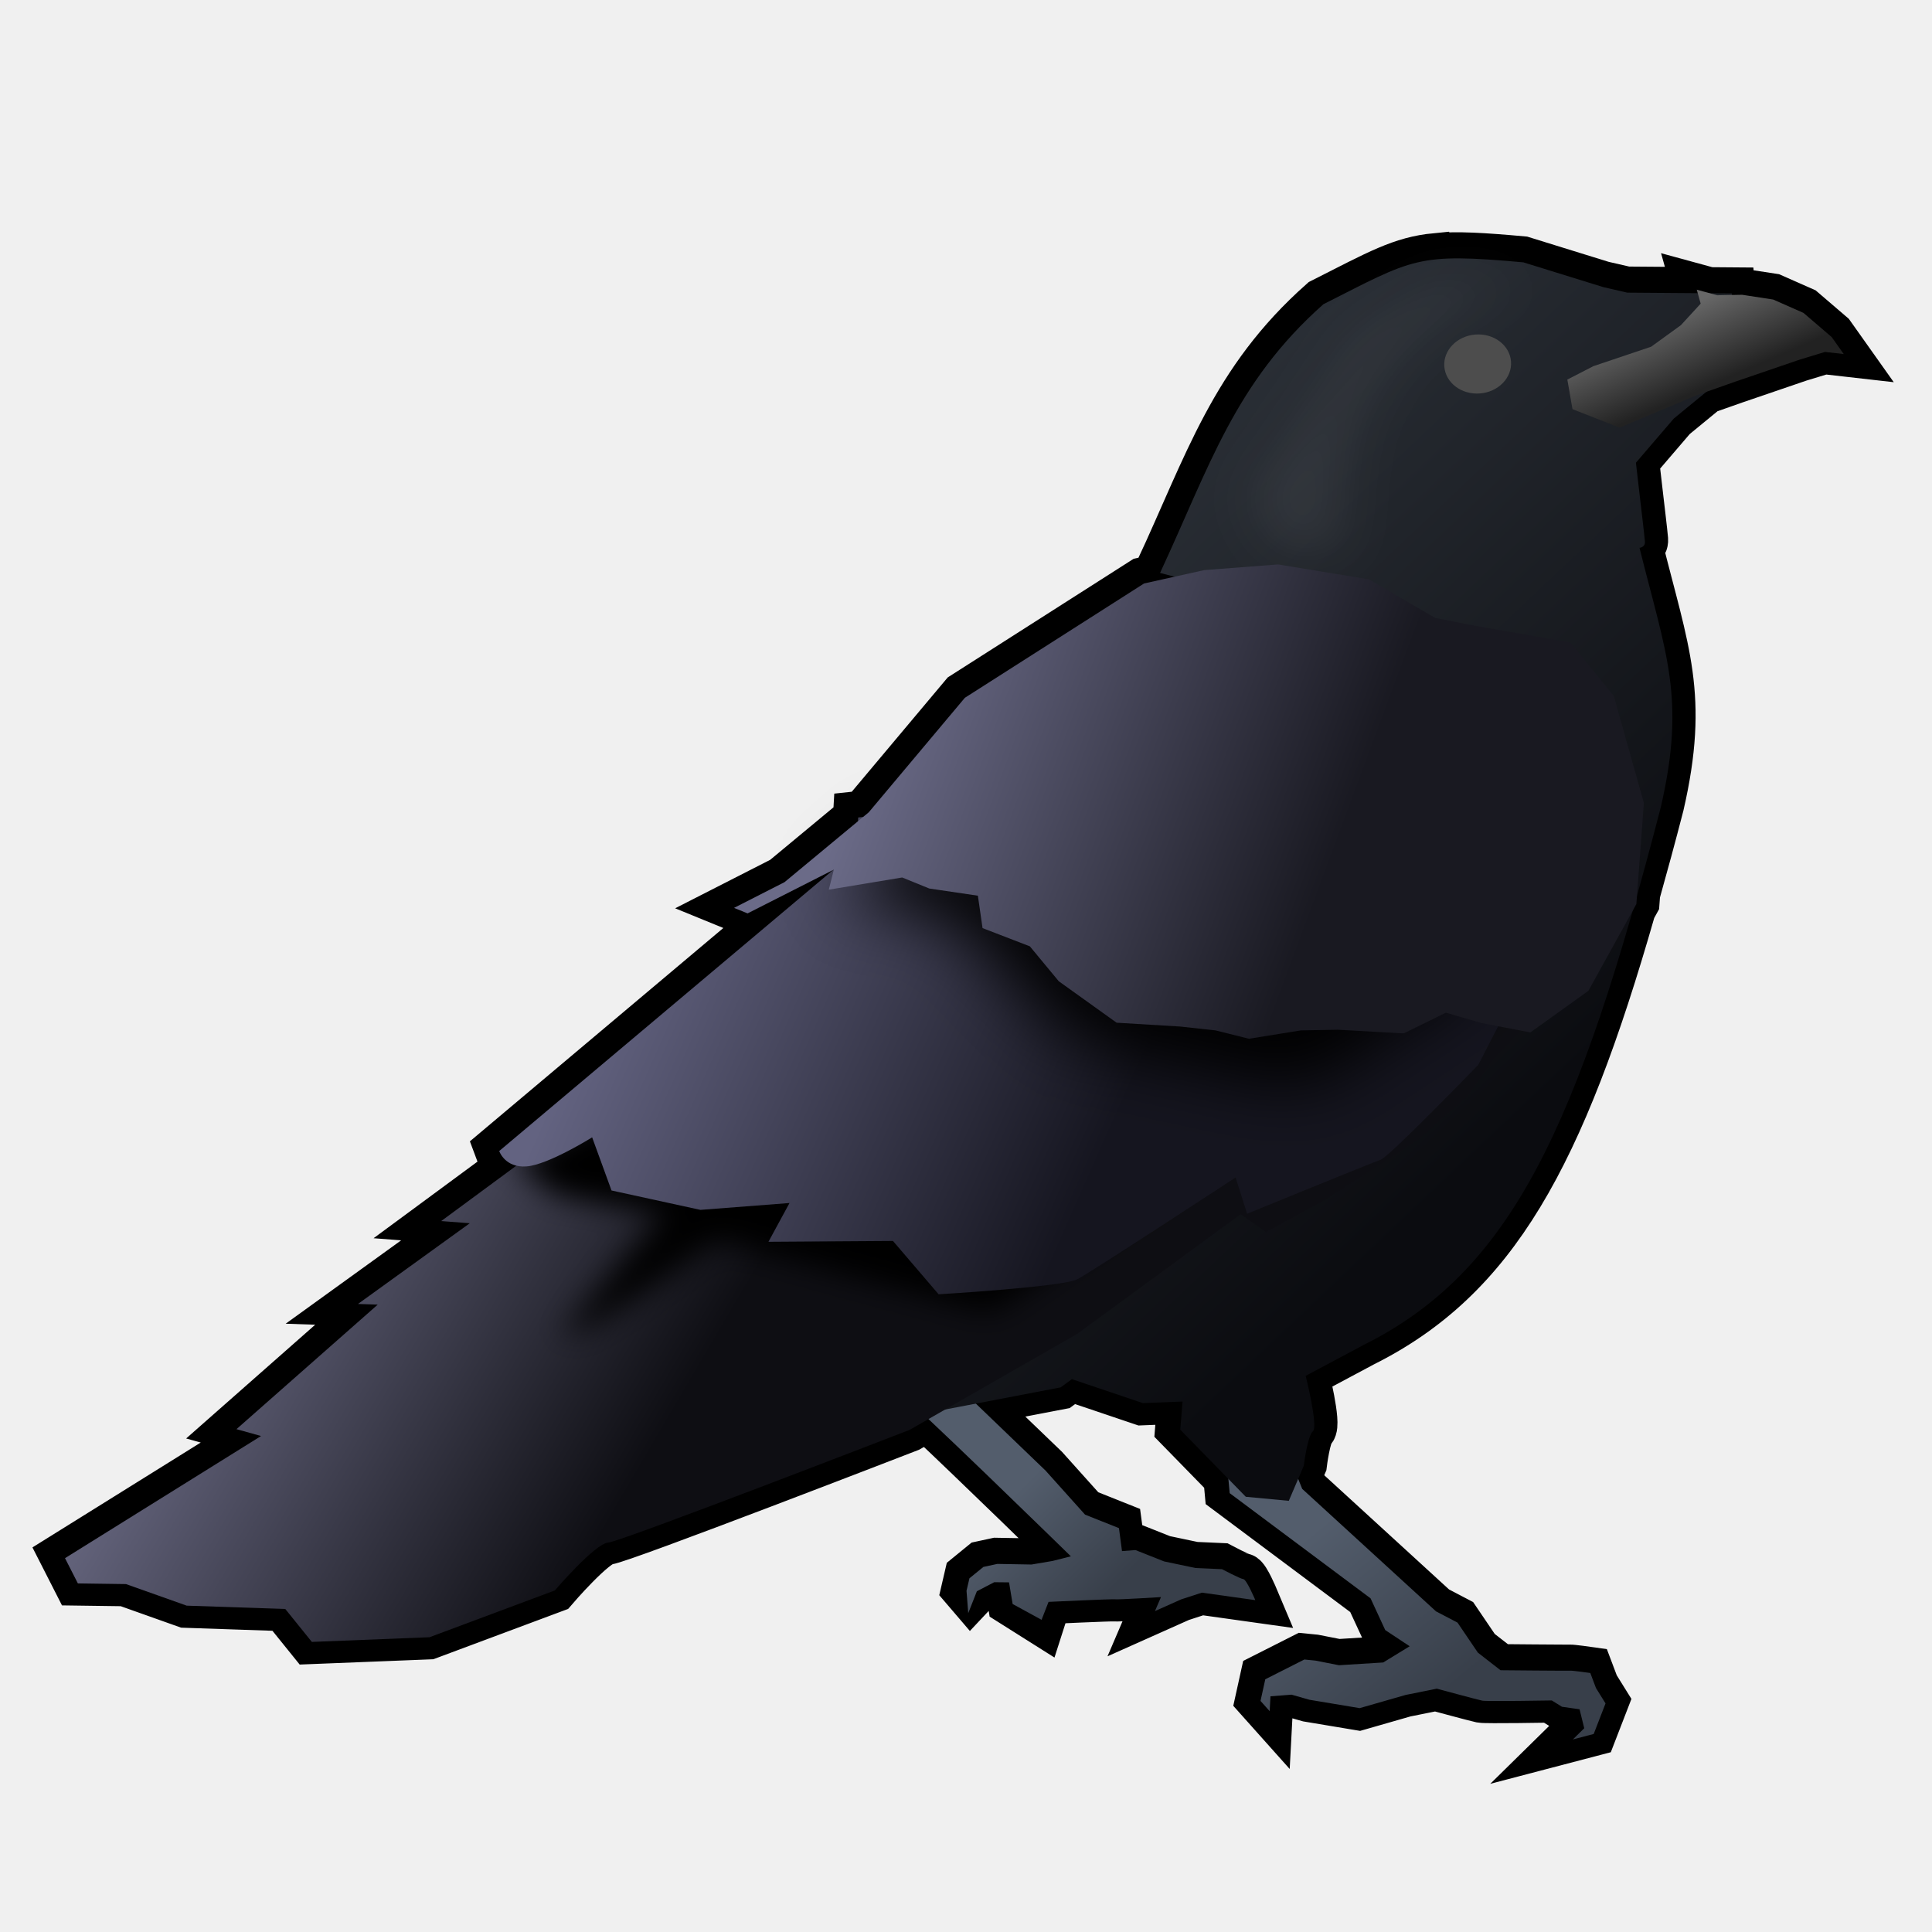
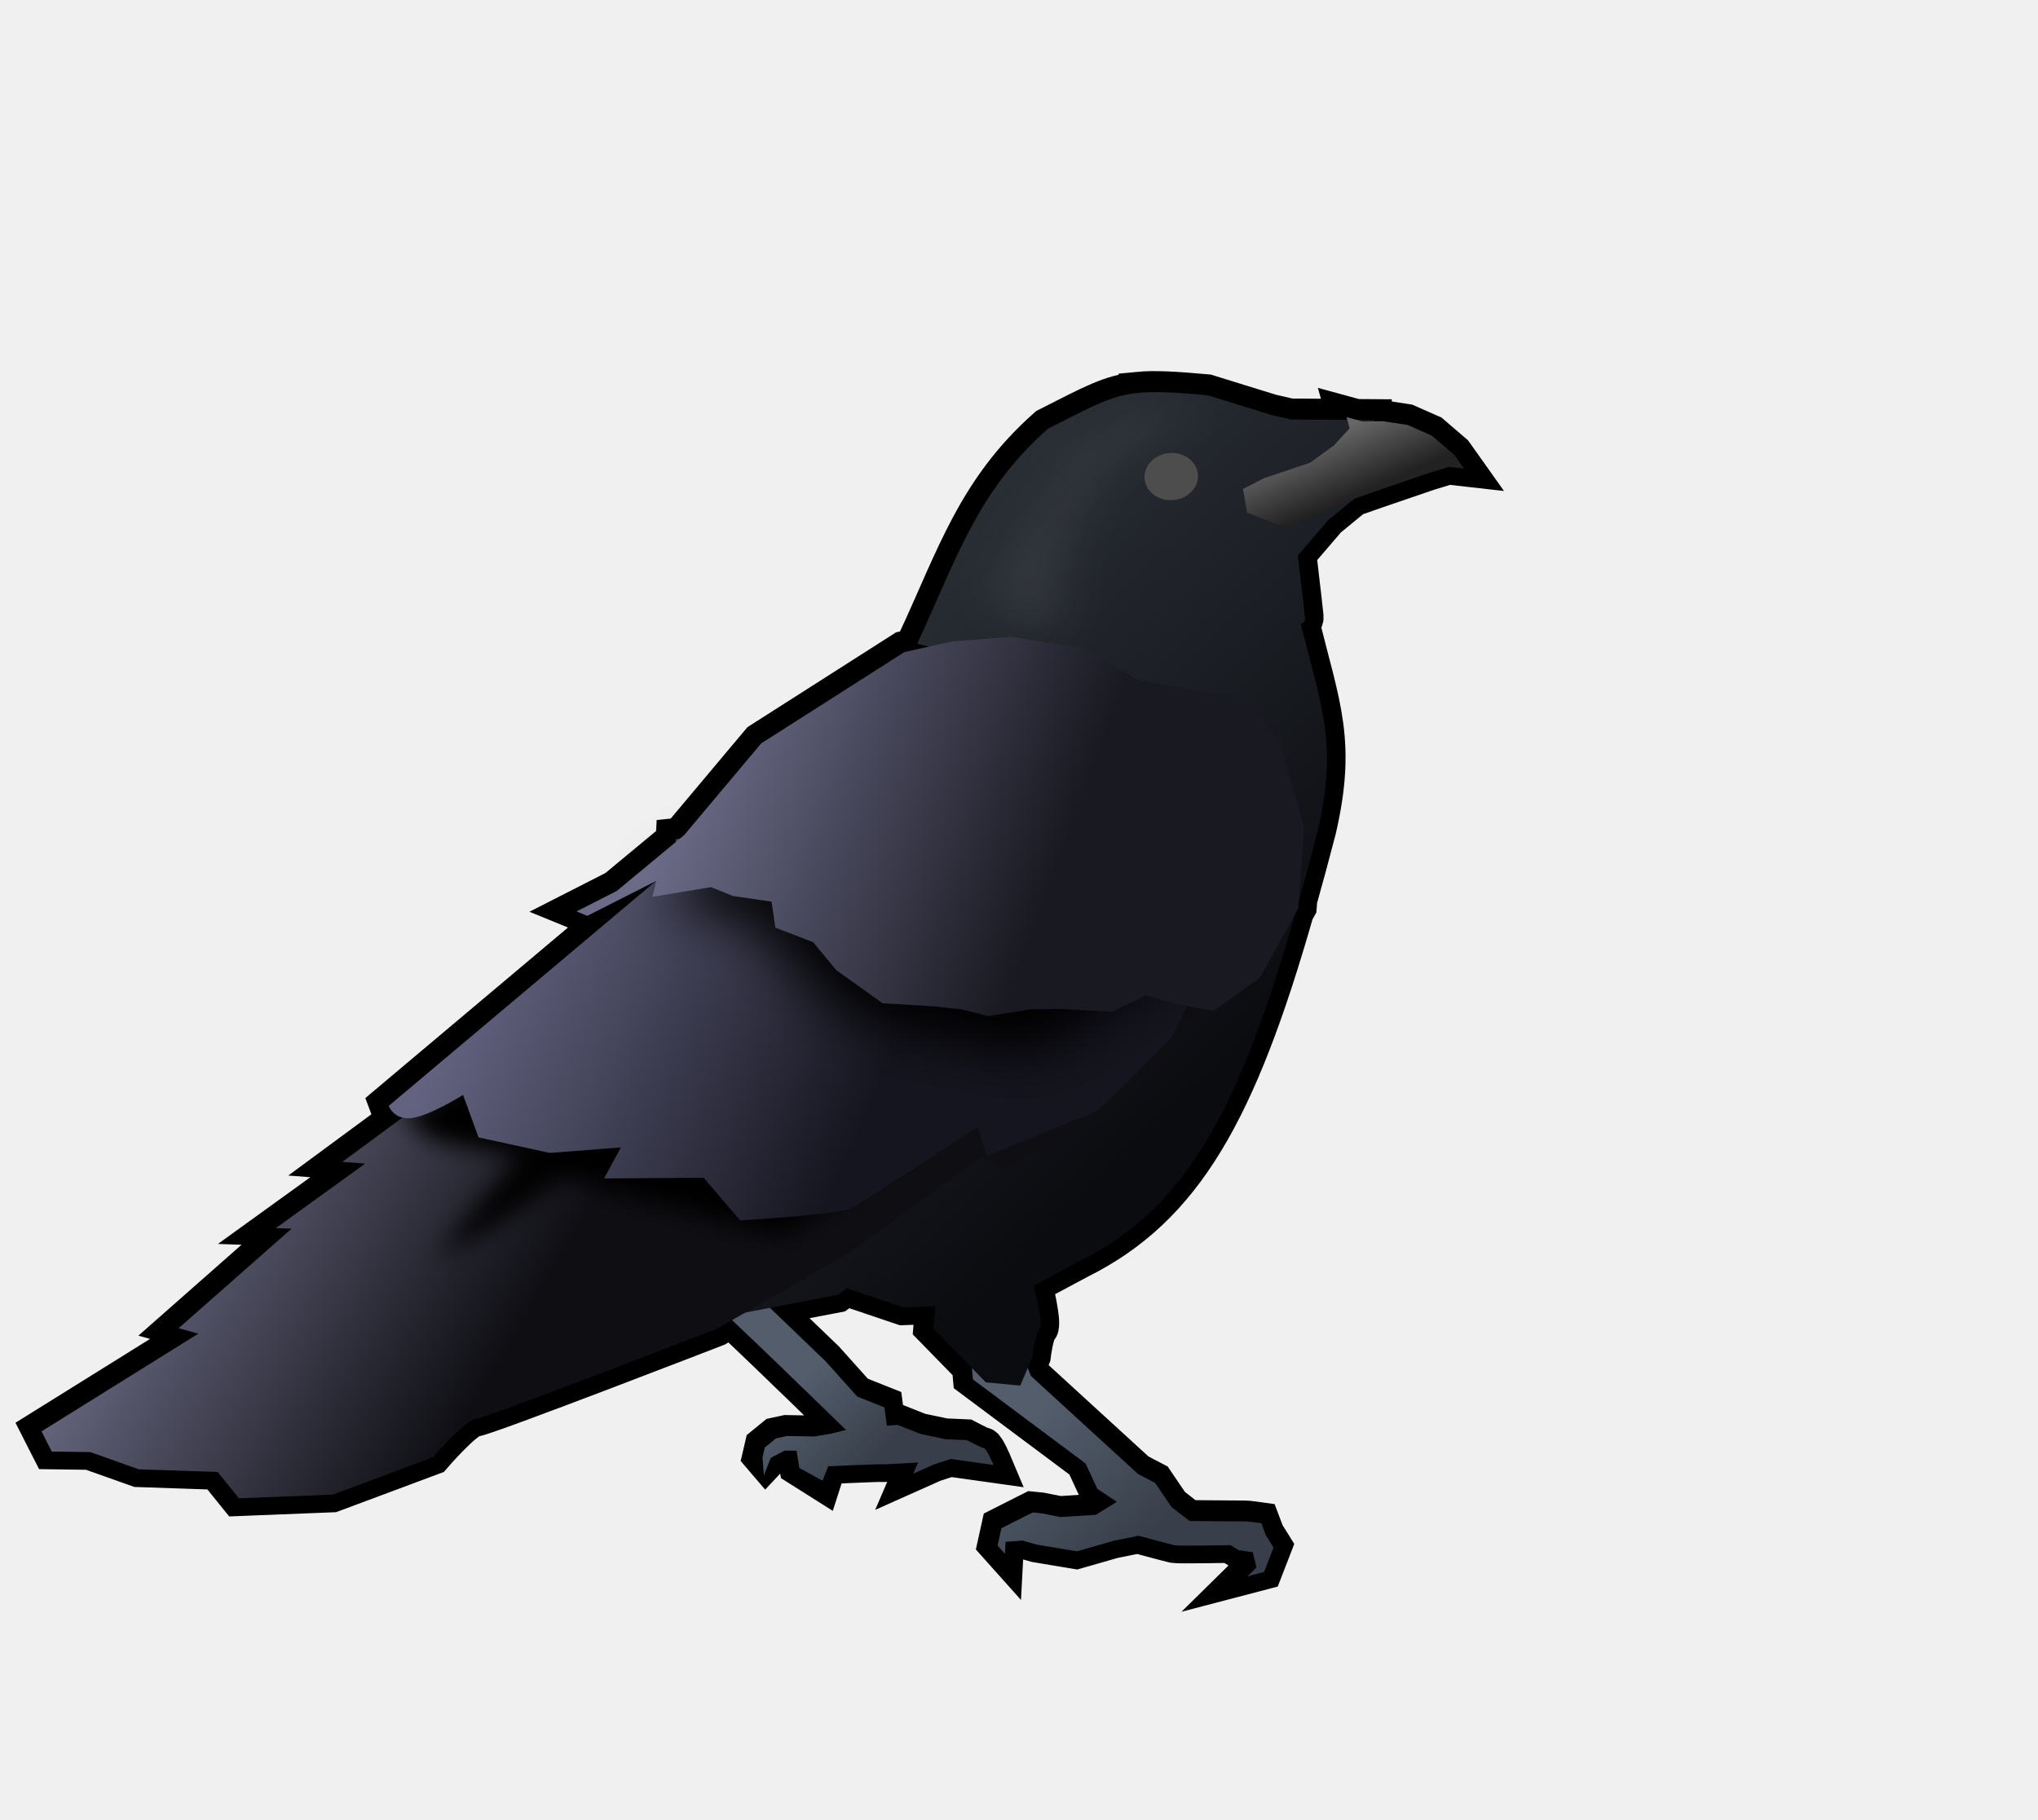
- <svg xmlns="http://www.w3.org/2000/svg" xmlns:xlink="http://www.w3.org/1999/xlink" width="100mm" height="100mm" viewBox="0 0 100 100" version="1.1" id="svg1" xml:space="preserve">
+ <svg xmlns="http://www.w3.org/2000/svg" xmlns:xlink="http://www.w3.org/1999/xlink" width="112mm" height="100mm" viewBox="0 0 112 100" version="1.1" id="svg1" xml:space="preserve">
  <defs id="defs1">
    <linearGradient id="linearGradient24">
      <stop style="stop-color:#535d6c;stop-opacity:1;" offset="0" id="stop24" />
      <stop style="stop-color:#383f4a;stop-opacity:1;" offset="1" id="stop25" />
    </linearGradient>
    <linearGradient id="linearGradient22">
      <stop style="stop-color:#535d6c;stop-opacity:1;" offset="0" id="stop22" />
      <stop style="stop-color:#383f4a;stop-opacity:1;" offset="1" id="stop23" />
    </linearGradient>
    <linearGradient id="linearGradient18">
      <stop style="stop-color:#0b0c10;stop-opacity:1;" offset="0" id="stop18" />
      <stop style="stop-color:#2a2f36;stop-opacity:1;" offset="1" id="stop19" />
    </linearGradient>
    <linearGradient id="linearGradient15">
      <stop style="stop-color:#0e0e13;stop-opacity:1;" offset="0" id="stop15" />
      <stop style="stop-color:#62627a;stop-opacity:1;" offset="1" id="stop16" />
    </linearGradient>
    <linearGradient id="linearGradient13">
      <stop style="stop-color:#15151f;stop-opacity:1;" offset="0" id="stop13" />
      <stop style="stop-color:#636381;stop-opacity:1;" offset="1" id="stop14" />
    </linearGradient>
    <linearGradient id="linearGradient11">
      <stop style="stop-color:#191921;stop-opacity:1;" offset="0" id="stop11" />
      <stop style="stop-color:#6b6b88;stop-opacity:1;" offset="1" id="stop12" />
    </linearGradient>
    <linearGradient id="linearGradient5">
      <stop style="stop-color:#676767;stop-opacity:1;" offset="0" id="stop5" />
      <stop style="stop-color:#222222;stop-opacity:1;" offset="1" id="stop6" />
    </linearGradient>
-     <linearGradient xlink:href="#linearGradient5" id="linearGradient6" x1="95.693" y1="119.819" x2="97.092" y2="123.87" gradientUnits="userSpaceOnUse" gradientTransform="rotate(-4.397031,-1270.591,157.7636)" />
-     <linearGradient xlink:href="#linearGradient11" id="linearGradient12" x1="76.071" y1="142.364" x2="53.722" y2="132.05" gradientUnits="userSpaceOnUse" gradientTransform="rotate(-4.397031,-1270.591,157.7636)" />
-     <linearGradient xlink:href="#linearGradient13" id="linearGradient14" x1="61.244" y1="160.63" x2="37.283" y2="147.737" gradientUnits="userSpaceOnUse" gradientTransform="rotate(-4.397031,-1270.591,157.7636)" />
-     <linearGradient xlink:href="#linearGradient15" id="linearGradient16" x1="38.573" y1="171.912" x2="19.555" y2="158.696" gradientUnits="userSpaceOnUse" gradientTransform="rotate(-4.397031,-1270.591,157.7636)" />
-     <linearGradient xlink:href="#linearGradient18" id="linearGradient19" x1="75.75" y1="62.483" x2="51.375" y2="32.398" gradientUnits="userSpaceOnUse" gradientTransform="rotate(-4.397031,53.80007,60.63695)" />
+     <linearGradient xlink:href="#linearGradient5" id="linearGradient6" x1="95.693" y1="119.819" x2="97.092" y2="123.87" gradientUnits="userSpaceOnUse" gradientTransform="matrix(0.8466259,-0.06510018,0.06510018,0.8466259,-14.02217,-72.12504)" />
+     <linearGradient xlink:href="#linearGradient11" id="linearGradient12" x1="76.071" y1="142.364" x2="53.722" y2="132.05" gradientUnits="userSpaceOnUse" gradientTransform="matrix(0.8466259,-0.06510018,0.06510018,0.8466259,-14.02217,-72.12504)" />
+     <linearGradient xlink:href="#linearGradient13" id="linearGradient14" x1="61.244" y1="160.63" x2="37.283" y2="147.737" gradientUnits="userSpaceOnUse" gradientTransform="matrix(0.8466259,-0.06510018,0.06510018,0.8466259,-14.02217,-72.12504)" />
+     <linearGradient xlink:href="#linearGradient15" id="linearGradient16" x1="38.573" y1="171.912" x2="19.555" y2="158.696" gradientUnits="userSpaceOnUse" gradientTransform="matrix(0.8466259,-0.06510018,0.06510018,0.8466259,-14.02217,-72.12504)" />
+     <linearGradient xlink:href="#linearGradient18" id="linearGradient19" x1="75.75" y1="62.483" x2="51.375" y2="32.398" gradientUnits="userSpaceOnUse" gradientTransform="matrix(0.8466259,-0.06510018,0.06510018,0.8466259,-4.38928,13.85035)" />
    <filter style="color-interpolation-filters:sRGB" id="filter21" x="-0.053" y="-0.153" width="1.105" height="1.306">
      <feGaussianBlur stdDeviation="0.789" id="feGaussianBlur21" />
    </filter>
    <filter style="color-interpolation-filters:sRGB" id="filter22" x="-0.135" y="-0.304" width="1.271" height="1.609">
      <feGaussianBlur stdDeviation="1.884" id="feGaussianBlur22" />
    </filter>
-     <linearGradient xlink:href="#linearGradient22" id="linearGradient23" x1="66.596" y1="80.21" x2="72.752" y2="89.054" gradientUnits="userSpaceOnUse" gradientTransform="rotate(-4.397031,53.80007,60.63695)" />
-     <linearGradient xlink:href="#linearGradient24" id="linearGradient25" x1="51.508" y1="76.915" x2="56.103" y2="82.291" gradientUnits="userSpaceOnUse" gradientTransform="rotate(-4.397031,53.80007,60.63695)" />
+     <linearGradient xlink:href="#linearGradient22" id="linearGradient23" x1="66.596" y1="80.21" x2="72.752" y2="89.054" gradientUnits="userSpaceOnUse" gradientTransform="matrix(0.8466259,-0.06510018,0.06510018,0.8466259,-4.38928,13.85035)" />
+     <linearGradient xlink:href="#linearGradient24" id="linearGradient25" x1="51.508" y1="76.915" x2="56.103" y2="82.291" gradientUnits="userSpaceOnUse" gradientTransform="matrix(0.8466259,-0.06510018,0.06510018,0.8466259,-4.38928,13.85035)" />
    <filter style="color-interpolation-filters:sRGB" id="filter25" x="-0.203" y="-0.225" width="1.407" height="1.45">
      <feGaussianBlur stdDeviation="1.245" id="feGaussianBlur25" />
    </filter>
  </defs>
  <g id="layer1">
-     <path id="path10-6" style="fill:#000000;fill-opacity:1;stroke:#000000;stroke-width:2.5;stroke-opacity:1;paint-order:markers stroke fill" d="m 74.33,13.314 c -1.799,0.173 -2.948,0.844 -5.881,2.327 -4.594,4.071 -5.898,8.409 -8.456,13.91 l 0.745,0.195 -1.575,0.35 -9.274,5.917 -4.974,5.926 -0.291,0.242 -0.254,0.027 -0.011,0.193 -3.804,3.155 -2.612,1.332 0.7,0.286 4.429,-2.248 -17.284,14.549 c 0,0 0.206,0.585 0.895,0.752 l -3.897,2.873 1.48,0.113 -5.787,4.178 1.021,0.035 -7.31,6.444 1.272,0.355 -10.148,6.323 0.666,1.307 2.491,0.034 3.14,1.116 5.104,0.174 1.375,1.704 6.09,-0.242 6.488,-2.422 c 0,0 2.076,-2.422 2.751,-2.474 0.675,-0.052 15.615,-5.839 15.615,-5.839 l 0.973,-0.557 c 2.524,2.37 7.37,7.103 7.37,7.103 l -0.949,0.24 -1.087,0.184 -1.77,-0.031 -0.722,0.156 -0.722,0.589 -0.15,0.645 0.267,0.312 0.269,-0.286 0.898,-0.47 0.768,0.008 0.186,1.12 1.517,0.957 0.342,-1.067 c 0,0 3.324,-0.156 3.459,-0.133 0.135,0.023 2.36,-0.115 2.36,-0.115 l -0.311,0.725 1.355,-0.605 1.074,-0.35 2.765,0.388 c 0,0 -0.449,-1.067 -0.617,-1.087 -0.168,-0.02 -1.107,-0.515 -1.107,-0.515 l -1.372,-0.061 -1.627,-0.342 -1.48,-0.587 -0.697,0.054 -0.158,-1.189 -1.755,-0.699 -2.044,-2.278 -3.606,-3.466 4.39,-0.841 0.577,-0.425 3.677,1.242 2.051,-0.082 -0.117,1.457 2.491,2.551 0.067,0.733 7.291,5.444 0.76,1.643 1.265,0.837 -1.37,0.839 -2.291,0.142 -1.22,-0.239 -0.571,-0.056 -2.023,1.023 -0.247,1.12 0.474,0.531 0.041,-0.77 1.094,-0.084 0.921,0.263 2.603,0.434 2.382,-0.684 1.61,-0.324 c 0,0 2.113,0.572 2.35,0.62 0.237,0.048 3.602,-0.01 3.602,-0.01 l 0.526,0.327 0.911,0.13 0.242,0.982 -0.589,0.579 1.08,-0.283 0.612,-1.582 -0.495,-0.796 -0.294,-0.778 c 0,0 -0.911,-0.13 -1.043,-0.12 -0.133,0.01 -3.605,-0.023 -3.605,-0.023 l -1.171,-0.911 -1.053,-1.554 -1.112,-0.582 -6.926,-6.339 -0.209,-0.515 0.29,-0.677 c 0,0 0.187,-1.538 0.472,-1.789 0.286,-0.251 -0.373,-2.867 -0.373,-2.867 l 3.001,-1.603 c 6.768,-3.38 10.243,-9.603 13.926,-22.48 l 0.188,-0.34 0.034,-0.453 c 0.408,-1.451 0.818,-2.959 1.237,-4.58 1.297,-5.651 0.264,-7.886 -1.107,-13.403 0,0 0.303,-0.023 0.28,-0.326 -0.023,-0.303 -0.239,-2.115 -0.239,-2.115 l -0.227,-1.963 1.958,-2.284 1.692,-1.389 1.491,-0.525 3.348,-1.144 1.3,-0.395 0.969,0.11 -0.621,-0.876 -1.463,-1.254 -1.568,-0.692 -1.607,-0.246 -0.525,0.01 -0.006,-0.079 -1.136,-0.009 -0.681,-0.186 0.051,0.181 -3.648,-0.028 -1.241,-0.285 -4.137,-1.282 c -2.075,-0.187 -3.389,-0.263 -4.469,-0.16 z" />
-     <path style="fill:url(#linearGradient25);fill-opacity:1;stroke-width:2.5;paint-order:markers stroke fill" d="m 46.573,72.128 c 0.306,0.077 8.855,8.427 8.855,8.427 l -0.949,0.24 -1.087,0.184 -1.77,-0.031 -0.722,0.156 -0.722,0.589 -0.151,0.645 0.089,1.161 0.446,-1.135 0.898,-0.469 0.768,0.008 0.186,1.12 1.497,0.819 0.362,-0.929 c 0,0 3.324,-0.156 3.459,-0.133 0.135,0.023 2.36,-0.115 2.36,-0.115 l -0.311,0.724 1.355,-0.605 1.074,-0.349 2.765,0.388 c 0,0 -0.449,-1.066 -0.617,-1.087 -0.168,-0.02 -1.107,-0.515 -1.107,-0.515 l -1.372,-0.061 -1.628,-0.342 -1.48,-0.587 -0.696,0.054 -0.158,-1.189 -1.755,-0.699 -2.043,-2.278 -5.367,-5.158 z" id="path10" />
-     <path style="fill:url(#linearGradient23);fill-opacity:1;stroke-width:2.5;paint-order:markers stroke fill" d="m 63.448,75.1 0.201,2.186 7.291,5.444 0.76,1.643 1.265,0.837 -1.37,0.839 -2.291,0.143 -1.219,-0.24 -0.571,-0.056 -2.023,1.023 -0.247,1.12 0.474,0.531 0.041,-0.77 1.094,-0.084 0.921,0.263 2.602,0.434 2.383,-0.684 1.61,-0.324 c 0,0 2.112,0.572 2.35,0.62 0.237,0.048 3.602,-0.01 3.602,-0.01 l 0.526,0.327 0.911,0.13 0.242,0.982 -0.589,0.579 1.079,-0.283 0.612,-1.582 -0.495,-0.796 -0.293,-0.778 c 0,0 -0.911,-0.13 -1.043,-0.12 -0.133,0.01 -3.605,-0.023 -3.605,-0.023 L 76.494,85.539 75.441,83.986 74.328,83.404 67.402,77.064 65.754,72.988 Z" id="path11" />
-     <path style="fill:url(#linearGradient19);fill-opacity:1;stroke-width:2.5;paint-order:markers stroke fill" d="m 89.641,15.188 -5.414,-0.041 -1.241,-0.286 -4.137,-1.282 c -5.533,-0.499 -5.656,-0.205 -10.349,2.167 -4.594,4.071 -5.898,8.409 -8.456,13.909 l 4.51,1.177 15.617,6.877 -18.613,21.549 -15.291,14.206 8.636,-1.655 0.577,-0.425 3.677,1.241 2.051,-0.082 -0.117,1.457 3.391,3.473 2.226,0.21 0.775,-1.812 c 0,0 0.187,-1.538 0.472,-1.789 0.286,-0.251 -0.373,-2.867 -0.373,-2.867 l 3.001,-1.602 c 7.65,-3.82 11.092,-11.258 15.385,-27.854 1.297,-5.651 0.264,-7.886 -1.107,-13.403 0,0 0.303,-0.023 0.28,-0.326 -0.023,-0.303 -0.239,-2.115 -0.239,-2.115 l -0.227,-1.964 1.958,-2.284 3.584,-2.943 -0.507,-2.628 z" id="path6" />
-     <path style="opacity:0.065;fill:#ffffff;stroke-width:2.5;paint-order:markers stroke fill;filter:url(#filter25)" d="m 79.301,17.2 c 0,0 -2.982,-0.453 -3.246,-0.038 -0.264,0.415 -4.076,1.925 -4.114,2.302 -0.038,0.377 -5.925,7.661 -5.925,7.661 l 1.208,3.019 3.17,0.113 0.34,-3.246 0.793,-3.321 2.151,-3.095 c 0,0 1.925,-1.434 2.415,-1.736 0.491,-0.302 2.755,-1.208 2.755,-1.208 l 1.849,0.038 z" id="path25" transform="rotate(-4.397031,46.33119,42.31823)" />
-     <ellipse style="fill:#4d4d4d;stroke-width:2.5;paint-order:markers stroke fill" id="path2" cx="74.814" cy="24.649" rx="1.731" ry="1.529" transform="rotate(-4.397031)" />
-     <path style="fill:url(#linearGradient16);fill-opacity:1;stroke-width:2.5;paint-order:markers stroke fill" d="m 28.832,58.782 -5.995,4.42 1.479,0.113 -5.787,4.178 1.021,0.035 -7.31,6.445 1.272,0.355 -10.147,6.323 0.666,1.306 2.491,0.035 3.14,1.116 5.104,0.173 1.375,1.704 6.09,-0.242 6.488,-2.422 c 0,0 2.076,-2.422 2.751,-2.474 0.675,-0.052 15.615,-5.839 15.615,-5.839 l 8.668,-4.965 8.461,-6.194 1.315,0.917 3.149,-1.713 4.741,-3.079 2.543,-2.232 1.324,-1.912 5.762,-5.986 -14.697,-4.3 -9.101,2.284 z" id="path9" />
-     <path style="fill:url(#linearGradient6);fill-opacity:1;stroke-width:2.5;paint-order:markers stroke fill" d="m 87.824,14.994 0.203,0.723 -1.023,1.113 -1.54,1.116 -2.989,1.006 -1.35,0.695 0.266,1.531 2.438,0.958 3.972,-1.672 2.014,-0.709 3.348,-1.144 1.3,-0.395 0.969,0.11 -0.621,-0.876 -1.463,-1.254 -1.568,-0.692 -1.607,-0.246 -1.291,0.025 z" id="path5" />
-     <path style="mix-blend-mode:normal;fill:#000000;stroke-width:2.5;paint-order:markers stroke fill;filter:url(#filter21)" d="m 31.021,55.928 -5.637,2.612 1.925,1.925 5.5,1.375 c 0,0 -5.985,5.862 -5.435,5.999 0.55,0.137 8.178,-4.412 8.178,-4.412 l 13.756,4.874 12.099,-7.15 z" id="path21" transform="rotate(-4.397031,46.33119,42.31823)" />
-     <path style="fill:url(#linearGradient14);fill-opacity:1;stroke-width:2.5;paint-order:markers stroke fill" d="M 44.326,44.016 25.839,59.577 c 0,0 0.294,0.882 1.419,0.796 1.125,-0.086 3.391,-1.505 3.391,-1.505 l 1.003,2.751 4.602,1.004 4.611,-0.355 -1.09,2.007 6.445,-0.043 2.362,2.76 c 0,0 6.419,-0.38 7.18,-0.778 0.761,-0.398 8.192,-5.268 8.192,-5.268 l 0.597,1.877 c 0,0 6.471,-2.647 6.912,-2.794 0.441,-0.147 5.052,-4.913 5.052,-4.913 l 3.642,-7.067 c 0,0 -3.581,-5.381 -4.619,-5.64 -1.038,-0.26 -15.182,-1.774 -15.182,-1.774 l -15.935,1.678 z" id="path8" />
-     <path style="mix-blend-mode:normal;fill:#000000;stroke-width:2.5;paint-order:markers stroke fill;filter:url(#filter22)" d="m 47.52,43.141 -4.125,3.162 5.5,1.237 5.912,7.012 11.549,3.437 10.449,-5.775 -18.011,-5.225 z" id="path22" transform="rotate(-4.397031,46.33119,42.31823)" />
-     <path style="fill:url(#linearGradient12);fill-opacity:1;stroke-width:2.5;paint-order:markers stroke fill" d="m 81.282,33.255 -4.931,-0.865 -2.067,-0.407 -3.434,-1.998 -4.697,-0.77 -3.824,0.294 -3.114,0.692 -9.274,5.917 -4.974,5.926 -4.36,3.616 -2.613,1.332 0.701,0.285 4.464,-2.266 -0.26,1.038 3.798,-0.631 1.401,0.571 2.517,0.372 0.242,1.678 2.448,0.943 1.497,1.808 2.993,2.145 3.296,0.199 1.825,0.199 1.73,0.433 2.682,-0.432 1.92,-0.035 3.408,0.19 1.09,-0.536 1.09,-0.536 1.851,0.536 2.526,0.485 3.002,-2.154 2.483,-4.49 0.389,-5.234 -1.557,-5.536 z" id="path7" />
+     <path id="path10-6" style="fill:#000000;fill-opacity:1;stroke:#000000;stroke-width:2.123;stroke-opacity:1;paint-order:markers stroke fill" d="m 62.539,21.502 c -1.528,0.147 -2.503,0.717 -4.994,1.976 -3.901,3.457 -5.008,7.141 -7.18,11.811 l 0.633,0.165 -1.337,0.297 -7.875,5.024 -4.224,5.032 -0.247,0.205 -0.216,0.023 -0.009,0.164 -3.23,2.679 -2.218,1.131 0.595,0.243 3.761,-1.909 -14.676,12.354 c 0,0 0.175,0.497 0.76,0.638 l -3.309,2.439 1.256,0.096 -4.914,3.548 0.867,0.029 -6.207,5.472 1.08,0.302 -8.617,5.369 0.565,1.11 2.116,0.029 2.666,0.948 4.334,0.147 1.168,1.447 5.171,-0.206 5.509,-2.056 c 0,0 1.763,-2.057 2.336,-2.101 0.573,-0.044 13.259,-4.958 13.259,-4.958 l 0.826,-0.473 c 2.143,2.013 6.258,6.032 6.258,6.032 l -0.806,0.204 -0.923,0.156 -1.503,-0.026 -0.613,0.132 -0.613,0.5 -0.128,0.548 0.227,0.265 0.228,-0.243 0.762,-0.399 0.652,0.007 0.158,0.951 1.288,0.813 0.291,-0.906 c 0,0 2.823,-0.132 2.937,-0.113 0.115,0.02 2.004,-0.097 2.004,-0.097 l -0.264,0.615 1.151,-0.514 0.912,-0.297 2.348,0.33 c 0,0 -0.381,-0.906 -0.524,-0.923 -0.143,-0.017 -0.94,-0.437 -0.94,-0.437 l -1.165,-0.052 -1.382,-0.29 -1.256,-0.498 -0.592,0.045 -0.134,-1.009 -1.49,-0.593 -1.735,-1.935 -3.062,-2.943 3.728,-0.714 0.49,-0.361 3.123,1.054 1.741,-0.069 -0.099,1.237 2.115,2.166 0.057,0.623 6.191,4.623 0.646,1.395 1.074,0.71 -1.163,0.713 -1.945,0.121 -1.036,-0.203 -0.485,-0.048 -1.718,0.868 -0.21,0.951 0.403,0.451 0.035,-0.654 0.929,-0.071 0.782,0.223 2.21,0.368 2.023,-0.581 1.367,-0.275 c 0,0 1.794,0.485 1.995,0.527 0.201,0.041 3.058,-0.009 3.058,-0.009 l 0.446,0.277 0.773,0.11 0.205,0.834 -0.5,0.492 0.917,-0.24 0.52,-1.343 -0.42,-0.676 -0.249,-0.661 c 0,0 -0.773,-0.11 -0.886,-0.102 -0.113,0.009 -3.061,-0.02 -3.061,-0.02 l -0.994,-0.773 -0.894,-1.319 -0.945,-0.494 -5.881,-5.383 -0.177,-0.437 0.246,-0.575 c 0,0 0.159,-1.306 0.401,-1.519 0.242,-0.213 -0.317,-2.434 -0.317,-2.434 l 2.548,-1.361 C 65.062,66.348 68.013,61.063 71.141,50.129 l 0.16,-0.289 0.029,-0.385 c 0.346,-1.232 0.694,-2.513 1.05,-3.889 1.101,-4.799 0.224,-6.696 -0.94,-11.381 0,0 0.257,-0.02 0.237,-0.277 -0.02,-0.257 -0.203,-1.796 -0.203,-1.796 l -0.193,-1.667 1.662,-1.94 1.436,-1.179 1.266,-0.445 2.843,-0.972 1.103,-0.336 0.823,0.093 -0.528,-0.744 -1.242,-1.065 -1.332,-0.588 -1.365,-0.209 -0.446,0.009 -0.005,-0.067 -0.964,-0.007 -0.578,-0.158 0.043,0.153 -3.097,-0.024 -1.054,-0.242 -3.513,-1.088 c -1.762,-0.159 -2.878,-0.224 -3.794,-0.136 z" />
+     <path style="fill:url(#linearGradient25);fill-opacity:1;stroke-width:2.123;paint-order:markers stroke fill" d="m 38.97,71.442 c 0.26,0.065 7.519,7.155 7.519,7.155 l -0.806,0.204 -0.923,0.156 -1.503,-0.026 -0.613,0.132 -0.613,0.5 -0.128,0.548 0.076,0.986 0.379,-0.964 0.763,-0.399 0.652,0.006 0.158,0.951 1.272,0.695 0.308,-0.788 c 0,0 2.823,-0.132 2.937,-0.113 0.115,0.02 2.004,-0.097 2.004,-0.097 l -0.264,0.615 1.15,-0.513 0.912,-0.297 2.348,0.329 c 0,0 -0.381,-0.905 -0.524,-0.923 -0.143,-0.017 -0.94,-0.438 -0.94,-0.438 l -1.165,-0.052 -1.382,-0.29 -1.256,-0.498 -0.591,0.045 L 48.603,77.358 47.112,76.764 45.377,74.83 40.82,70.45 Z" id="path10" />
+     <path style="fill:url(#linearGradient23);fill-opacity:1;stroke-width:2.123;paint-order:markers stroke fill" d="m 53.299,73.966 0.171,1.856 6.191,4.623 0.645,1.395 1.074,0.711 -1.163,0.713 -1.945,0.121 -1.035,-0.204 -0.485,-0.048 -1.718,0.869 -0.21,0.951 0.403,0.451 0.035,-0.654 0.929,-0.071 0.782,0.223 2.21,0.368 2.023,-0.58 1.367,-0.275 c 0,0 1.794,0.485 1.995,0.526 0.201,0.041 3.059,-0.009 3.059,-0.009 l 0.446,0.277 0.773,0.11 0.206,0.834 -0.5,0.492 0.916,-0.24 0.52,-1.343 -0.42,-0.676 -0.249,-0.661 c 0,0 -0.773,-0.111 -0.886,-0.102 -0.113,0.009 -3.061,-0.02 -3.061,-0.02 L 64.377,82.83 63.482,81.511 62.538,81.017 56.657,75.634 55.257,72.172 Z" id="path11" />
+     <path style="fill:url(#linearGradient19);fill-opacity:1;stroke-width:2.123;paint-order:markers stroke fill" d="M 75.54,23.093 70.943,23.058 69.889,22.816 66.376,21.727 c -4.698,-0.424 -4.803,-0.174 -8.788,1.84 -3.901,3.457 -5.008,7.141 -7.18,11.811 l 3.83,1 13.261,5.839 -15.805,18.297 -12.984,12.063 7.333,-1.405 0.49,-0.361 3.122,1.054 1.742,-0.069 -0.099,1.237 2.88,2.949 1.89,0.178 0.658,-1.539 c 0,0 0.158,-1.306 0.401,-1.519 0.242,-0.213 -0.317,-2.434 -0.317,-2.434 l 2.548,-1.361 c 6.496,-3.244 9.419,-9.559 13.064,-23.651 1.101,-4.799 0.224,-6.696 -0.94,-11.381 0,0 0.257,-0.02 0.238,-0.277 -0.02,-0.257 -0.203,-1.796 -0.203,-1.796 l -0.193,-1.668 1.663,-1.94 3.043,-2.499 -0.43,-2.232 z" id="path6" />
+     <path style="opacity:0.065;fill:#ffffff;stroke-width:2.5;paint-order:markers stroke fill;filter:url(#filter25)" d="m 79.301,17.2 c 0,0 -2.982,-0.453 -3.246,-0.038 -0.264,0.415 -4.076,1.925 -4.114,2.302 -0.038,0.377 -5.925,7.661 -5.925,7.661 l 1.208,3.019 3.17,0.113 0.34,-3.246 0.793,-3.321 2.151,-3.095 c 0,0 1.925,-1.434 2.415,-1.736 0.491,-0.302 2.755,-1.208 2.755,-1.208 l 1.849,0.038 z" id="path25" transform="matrix(0.8466259,-0.06510018,0.06510018,0.8466259,-3.215395,13.31834)" />
+     <ellipse style="fill:#4d4d4d;stroke-width:2.123;paint-order:markers stroke fill" id="path2" cx="62.17" cy="31.052" rx="1.47" ry="1.298" transform="rotate(-4.397031)" />
+     <path style="fill:url(#linearGradient16);fill-opacity:1;stroke-width:2.123;paint-order:markers stroke fill" d="m 23.906,60.109 -5.091,3.753 1.256,0.096 -4.914,3.548 0.867,0.029 -6.207,5.472 1.08,0.301 -8.616,5.369 0.566,1.109 2.115,0.029 2.666,0.948 4.334,0.147 1.168,1.447 5.171,-0.206 5.509,-2.057 c 0,0 1.763,-2.057 2.336,-2.101 0.573,-0.044 13.259,-4.958 13.259,-4.958 l 7.36,-4.216 7.184,-5.259 1.116,0.779 2.674,-1.454 4.025,-2.615 2.16,-1.895 1.124,-1.623 4.892,-5.083 -12.48,-3.651 -7.728,1.939 z" id="path9" />
+     <path style="fill:url(#linearGradient6);fill-opacity:1;stroke-width:2.123;paint-order:markers stroke fill" d="m 73.998,22.928 0.173,0.614 -0.868,0.945 -1.307,0.947 -2.538,0.854 -1.147,0.59 0.225,1.3 2.07,0.813 3.373,-1.42 1.71,-0.602 2.843,-0.971 1.103,-0.336 0.823,0.094 -0.528,-0.744 -1.243,-1.065 -1.331,-0.588 -1.365,-0.209 -1.096,0.022 z" id="path5" />
+     <path style="mix-blend-mode:normal;fill:#000000;stroke-width:2.5;paint-order:markers stroke fill;filter:url(#filter21)" d="m 31.021,55.928 -5.637,2.612 1.925,1.925 5.5,1.375 c 0,0 -5.985,5.862 -5.435,5.999 0.55,0.137 8.178,-4.412 8.178,-4.412 l 13.756,4.874 12.099,-7.15 z" id="path21" transform="matrix(0.8466259,-0.06510018,0.06510018,0.8466259,-3.215395,13.31834)" />
+     <path style="fill:url(#linearGradient14);fill-opacity:1;stroke-width:2.123;paint-order:markers stroke fill" d="M 37.062,47.571 21.364,60.785 c 0,0 0.25,0.749 1.205,0.676 0.955,-0.073 2.879,-1.278 2.879,-1.278 l 0.852,2.336 3.908,0.852 3.915,-0.301 -0.926,1.704 5.472,-0.037 2.005,2.343 c 0,0 5.45,-0.323 6.097,-0.661 0.646,-0.338 6.956,-4.473 6.956,-4.473 l 0.507,1.594 c 0,0 5.494,-2.248 5.869,-2.372 0.375,-0.125 4.29,-4.172 4.29,-4.172 l 3.093,-6.001 c 0,0 -3.041,-4.569 -3.922,-4.789 -0.881,-0.22 -12.891,-1.506 -12.891,-1.506 l -13.53,1.425 z" id="path8" />
+     <path style="mix-blend-mode:normal;fill:#000000;stroke-width:2.5;paint-order:markers stroke fill;filter:url(#filter22)" d="m 47.52,43.141 -4.125,3.162 5.5,1.237 5.912,7.012 11.549,3.437 10.449,-5.775 -18.011,-5.225 z" id="path22" transform="matrix(0.8466259,-0.06510018,0.06510018,0.8466259,-3.215395,13.31834)" />
+     <path style="fill:url(#linearGradient12);fill-opacity:1;stroke-width:2.123;paint-order:markers stroke fill" d="m 68.442,38.434 -4.187,-0.735 -1.756,-0.345 -2.916,-1.697 -3.989,-0.654 -3.247,0.25 -2.644,0.588 -7.875,5.024 -4.224,5.032 -3.702,3.07 -2.218,1.131 0.595,0.242 3.79,-1.924 -0.22,0.881 3.225,-0.536 1.19,0.485 2.138,0.316 0.206,1.425 2.079,0.801 1.271,1.535 2.541,1.822 2.799,0.169 1.55,0.169 1.469,0.367 2.277,-0.367 1.631,-0.029 2.894,0.162 0.926,-0.455 0.926,-0.455 1.572,0.455 2.145,0.411 2.549,-1.829 2.108,-3.812 0.331,-4.444 -1.322,-4.701 z" id="path7" />
  </g>
</svg>
